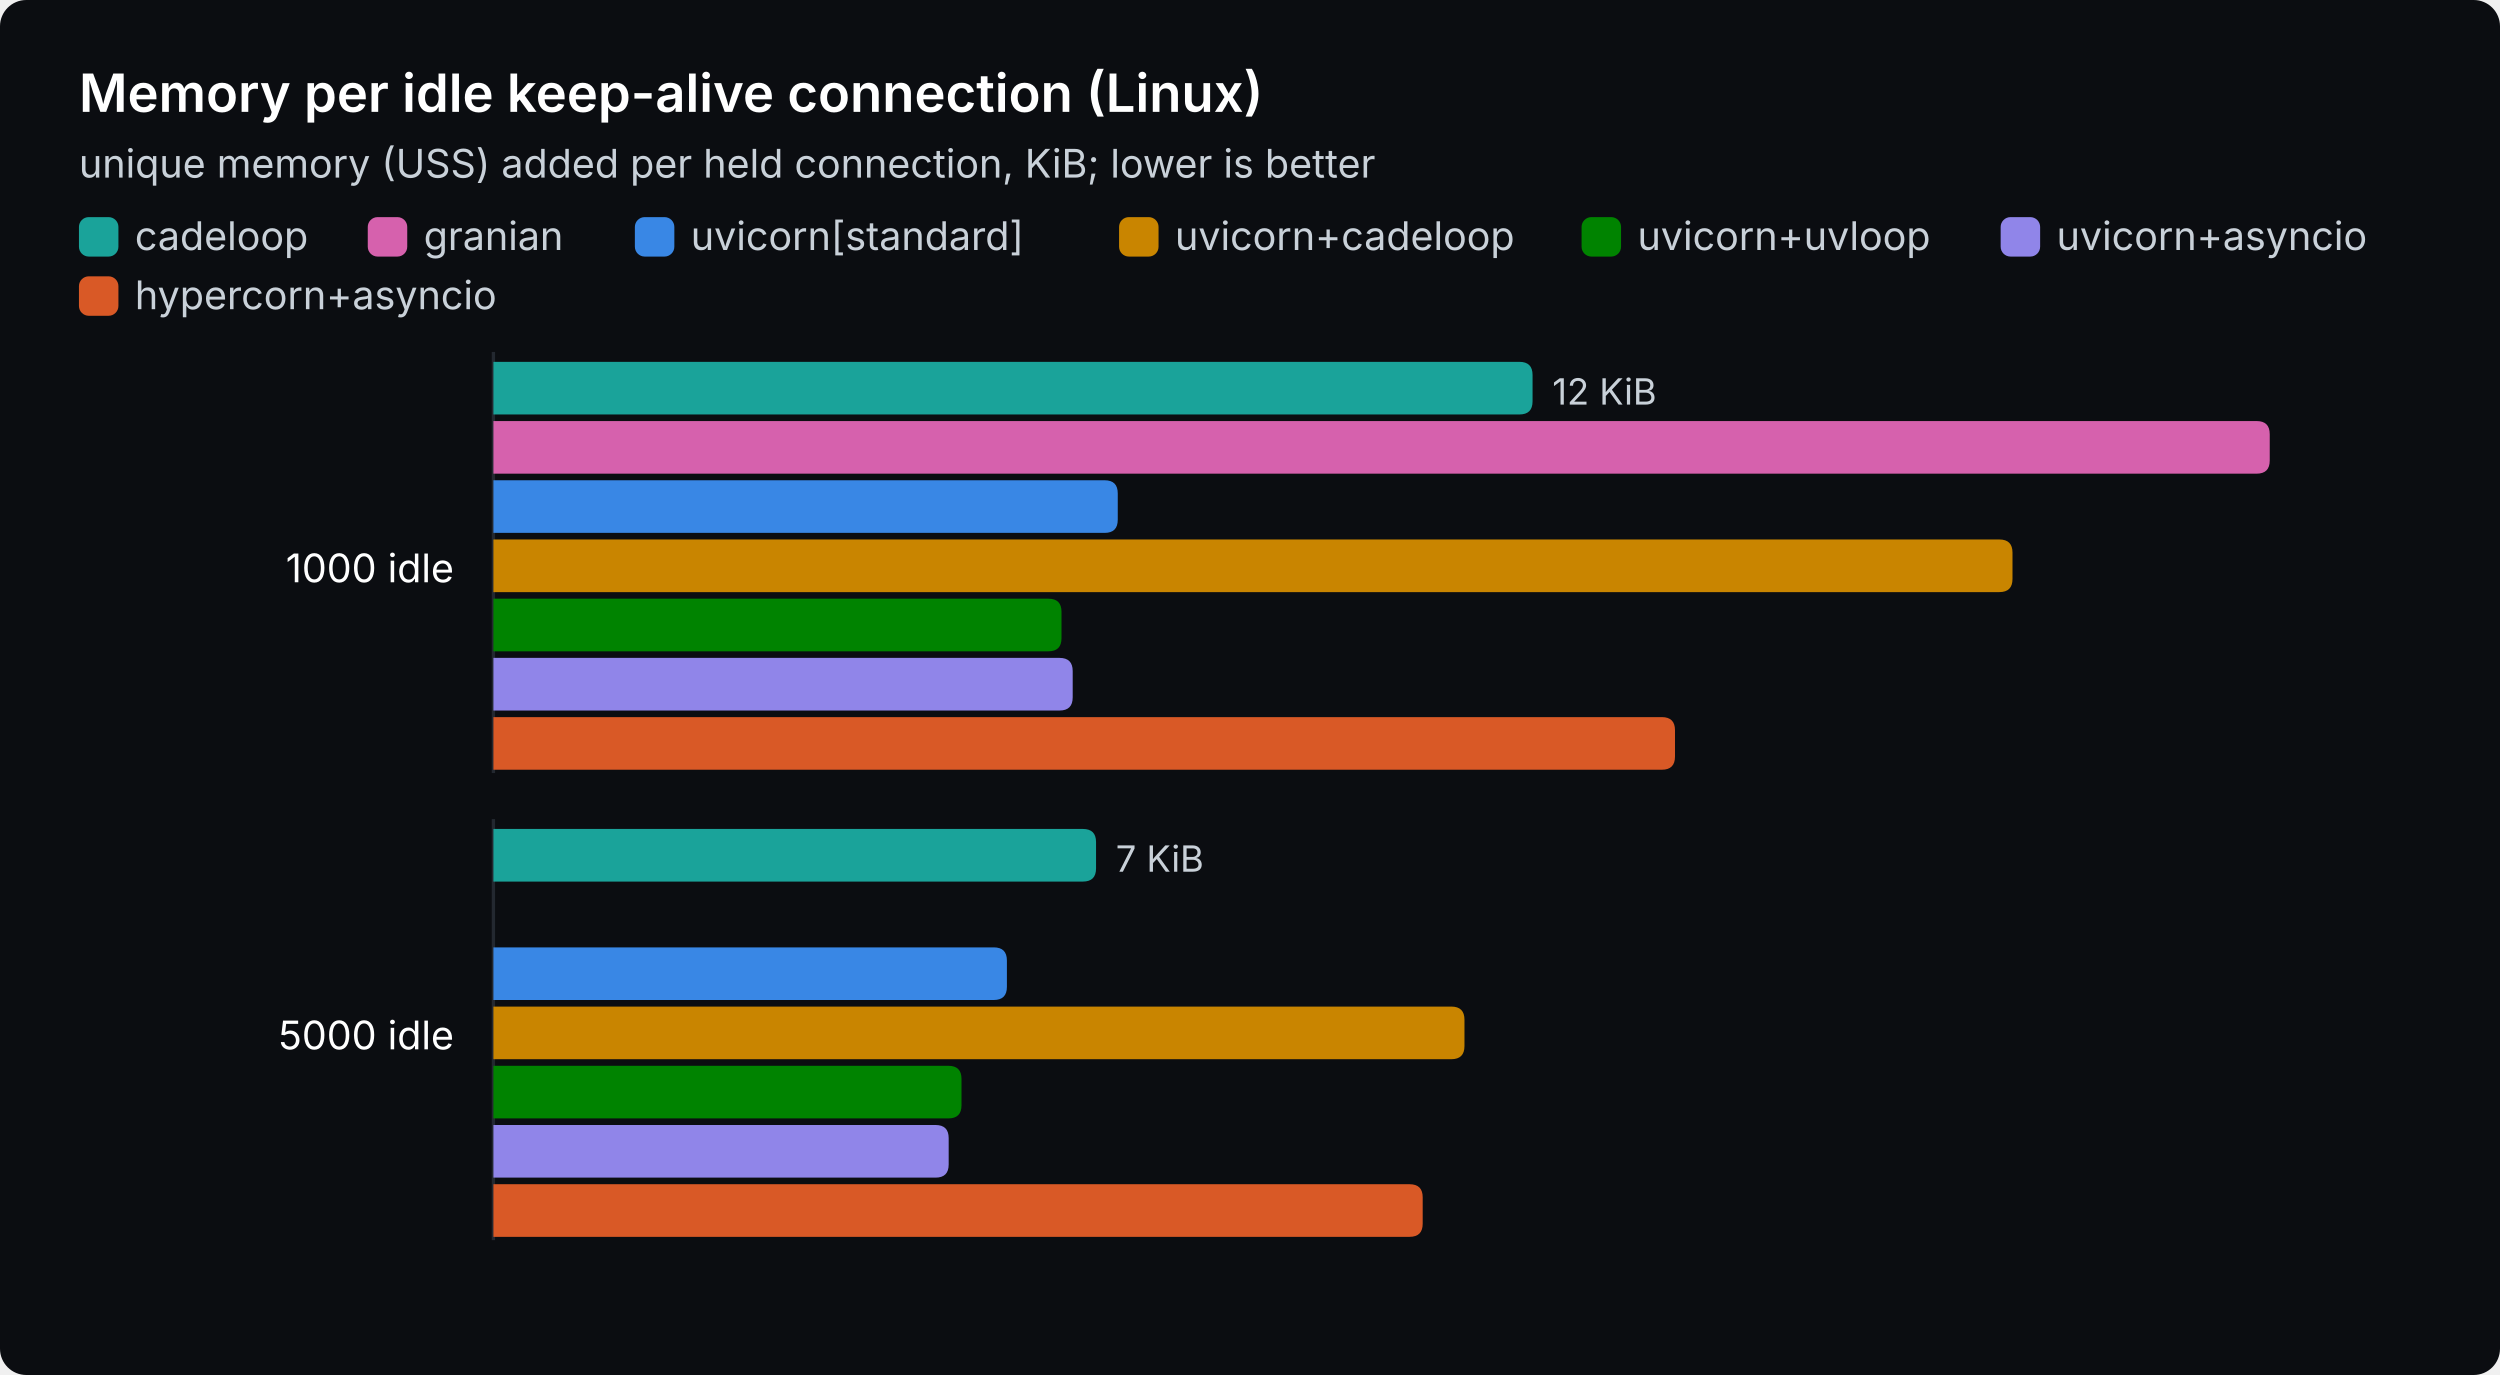
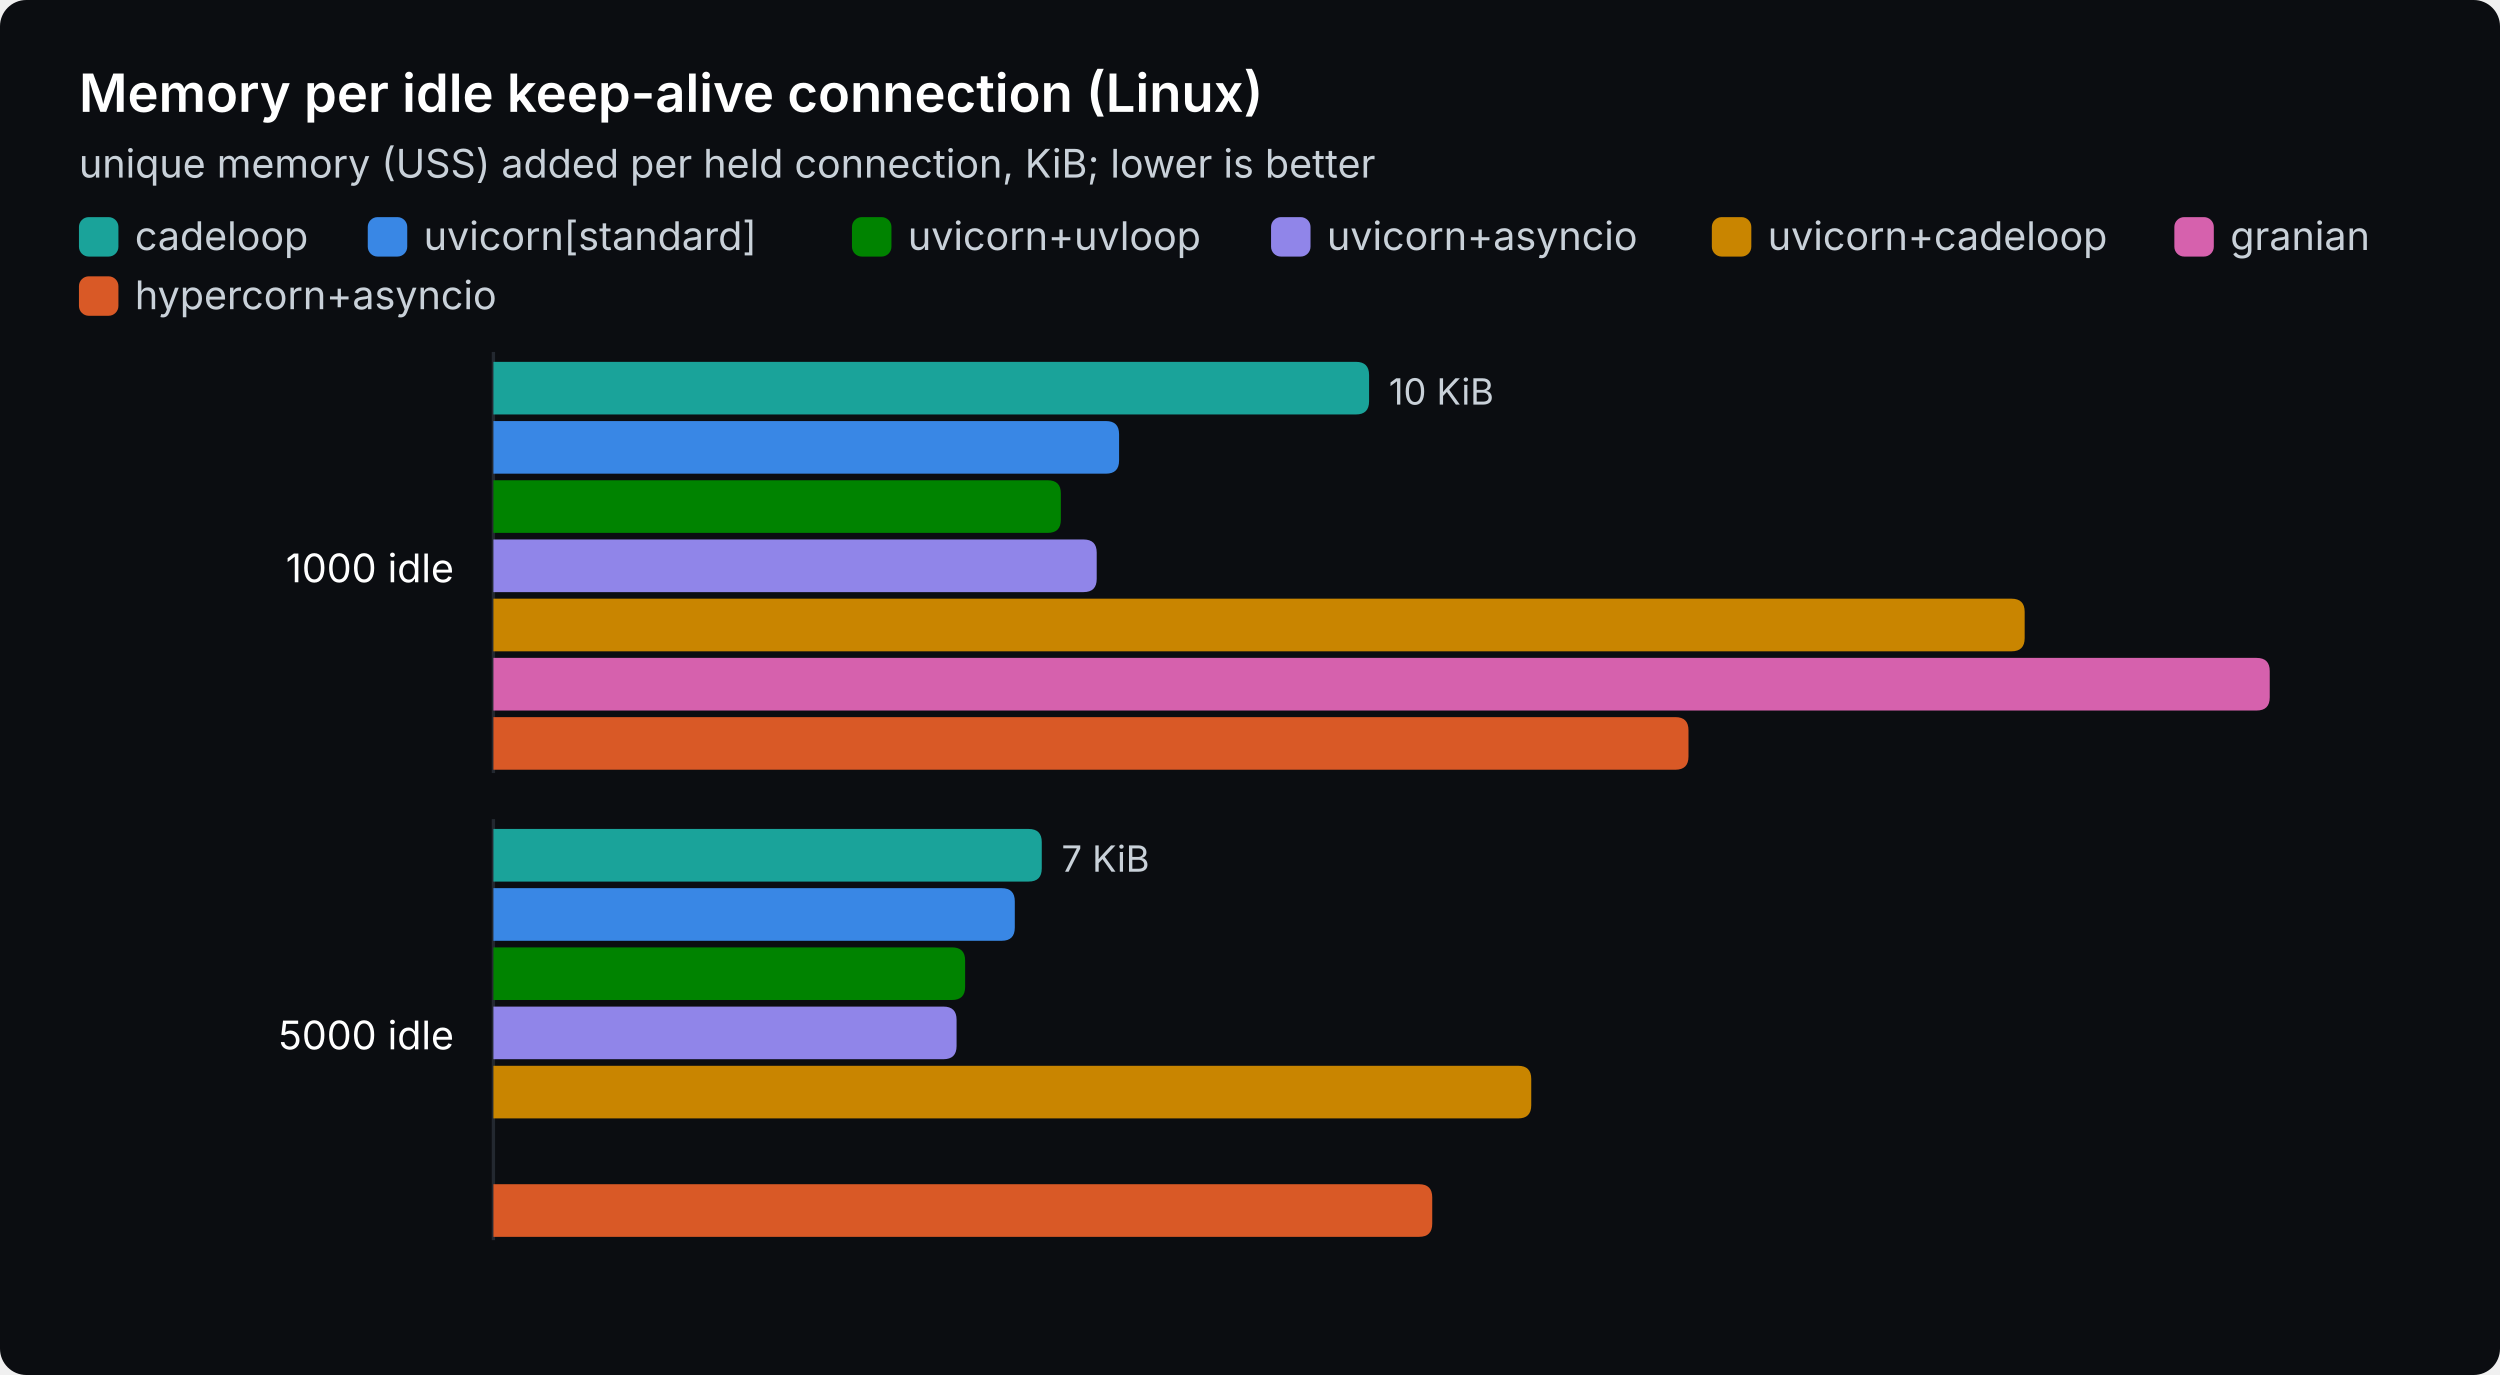
<svg xmlns="http://www.w3.org/2000/svg" viewBox="0 0 760 418" width="760" height="418" font-family="system-ui, -apple-system, 'Segoe UI', sans-serif">
  <rect width="760" height="418" fill="#0B0D11" rx="8" />
  <text x="24" y="34" font-size="16" font-weight="600" fill="#ffffff">Memory per idle keep-alive connection (Linux)</text>
  <text x="24" y="54" font-size="12" fill="#c9d1d9">unique memory (USS) added per held connection, KiB; lower is better</text>
  <rect x="24.0" y="66" width="12" height="12" rx="3" fill="#1aa39a" />
  <text x="41.0" y="76" font-size="12" fill="#c9d1d9">cadeloop</text>
-   <rect x="111.8" y="66" width="12" height="12" rx="3" fill="#d661ad" />
-   <text x="128.8" y="76" font-size="12" fill="#c9d1d9">granian</text>
-   <rect x="193.0" y="66" width="12" height="12" rx="3" fill="#3987e5" />
-   <text x="210.0" y="76" font-size="12" fill="#c9d1d9">uvicorn[standard]</text>
-   <rect x="340.2" y="66" width="12" height="12" rx="3" fill="#c98500" />
-   <text x="357.2" y="76" font-size="12" fill="#c9d1d9">uvicorn+cadeloop</text>
-   <rect x="480.8" y="66" width="12" height="12" rx="3" fill="#008300" />
-   <text x="497.8" y="76" font-size="12" fill="#c9d1d9">uvicorn+uvloop</text>
-   <rect x="608.2" y="66" width="12" height="12" rx="3" fill="#9085e9" />
-   <text x="625.2" y="76" font-size="12" fill="#c9d1d9">uvicorn+asyncio</text>
+   <rect x="111.8" y="66" width="12" height="12" rx="3" fill="#3987e5" />
+   <text x="128.8" y="76" font-size="12" fill="#c9d1d9">uvicorn[standard]</text>
+   <rect x="259.0" y="66" width="12" height="12" rx="3" fill="#008300" />
+   <text x="276.0" y="76" font-size="12" fill="#c9d1d9">uvicorn+uvloop</text>
+   <rect x="386.4" y="66" width="12" height="12" rx="3" fill="#9085e9" />
+   <text x="403.4" y="76" font-size="12" fill="#c9d1d9">uvicorn+asyncio</text>
+   <rect x="520.4" y="66" width="12" height="12" rx="3" fill="#c98500" />
+   <text x="537.4" y="76" font-size="12" fill="#c9d1d9">uvicorn+cadeloop</text>
+   <rect x="661.0" y="66" width="12" height="12" rx="3" fill="#d661ad" />
+   <text x="678.0" y="76" font-size="12" fill="#c9d1d9">granian</text>
  <rect x="24.0" y="84" width="12" height="12" rx="3" fill="#d95926" />
  <text x="41.0" y="94" font-size="12" fill="#c9d1d9">hypercorn+asyncio</text>
  <text x="138" y="177.0" font-size="12" text-anchor="end" fill="#ffffff">1000 idle</text>
  <line x1="150" y1="107" x2="150" y2="235" stroke="#232830" stroke-width="1" />
-   <path d="M150.0,110.0 h311.9 q4.0,0 4.0,4.0 v8.0 q0,4.0 -4.0,4.0 h-311.9 z" fill="#1aa39a" />
+   <path d="M150.0,110.0 h262.2 q4.0,0 4.0,4.0 v8.0 q0,4.0 -4.0,4.0 h-262.2 z" fill="#1aa39a" />
  <rect x="150.0" y="109.0" width="0" height="0" fill="#0B0D11" />
-   <text x="471.9" y="123" font-size="11" fill="#c9d1d9">12 KiB</text>
-   <path d="M150.0,128.0 h536.0 q4.0,0 4.0,4.0 v8.0 q0,4.0 -4.0,4.0 h-536.0 z" fill="#d661ad" />
+   <text x="422.2" y="123" font-size="11" fill="#c9d1d9">10 KiB</text>
+   <path d="M150.0,128.0 h186.2 q4.0,0 4.0,4.0 v8.0 q0,4.0 -4.0,4.0 h-186.2 z" fill="#3987e5" />
  <rect x="150.0" y="127.0" width="0" height="0" fill="#0B0D11" />
-   <path d="M150.0,146.0 h185.8 q4.0,0 4.0,4.0 v8.0 q0,4.0 -4.0,4.0 h-185.8 z" fill="#3987e5" />
+   <path d="M150.0,146.0 h168.5 q4.0,0 4.0,4.0 v8.0 q0,4.0 -4.0,4.0 h-168.5 z" fill="#008300" />
  <rect x="150.0" y="145.0" width="0" height="0" fill="#0B0D11" />
-   <path d="M150.0,164.0 h457.8 q4.0,0 4.0,4.0 v8.0 q0,4.0 -4.0,4.0 h-457.8 z" fill="#c98500" />
+   <path d="M150.0,164.0 h179.4 q4.0,0 4.0,4.0 v8.0 q0,4.0 -4.0,4.0 h-179.4 z" fill="#9085e9" />
  <rect x="150.0" y="163.0" width="0" height="0" fill="#0B0D11" />
-   <path d="M150.0,182.0 h168.7 q4.0,0 4.0,4.0 v8.0 q0,4.0 -4.0,4.0 h-168.7 z" fill="#008300" />
+   <path d="M150.0,182.0 h461.5 q4.0,0 4.0,4.0 v8.0 q0,4.0 -4.0,4.0 h-461.5 z" fill="#c98500" />
  <rect x="150.0" y="181.0" width="0" height="0" fill="#0B0D11" />
-   <path d="M150.0,200.0 h172.1 q4.0,0 4.0,4.0 v8.0 q0,4.0 -4.0,4.0 h-172.1 z" fill="#9085e9" />
+   <path d="M150.0,200.0 h536.0 q4.0,0 4.0,4.0 v8.0 q0,4.0 -4.0,4.0 h-536.0 z" fill="#d661ad" />
  <rect x="150.0" y="199.0" width="0" height="0" fill="#0B0D11" />
-   <path d="M150.0,218.0 h355.2 q4.0,0 4.0,4.0 v8.0 q0,4.0 -4.0,4.0 h-355.2 z" fill="#d95926" />
+   <path d="M150.0,218.0 h359.3 q4.0,0 4.0,4.0 v8.0 q0,4.0 -4.0,4.0 h-359.3 z" fill="#d95926" />
  <rect x="150.0" y="217.0" width="0" height="0" fill="#0B0D11" />
  <text x="138" y="319.0" font-size="12" text-anchor="end" fill="#ffffff">5000 idle</text>
  <line x1="150" y1="249" x2="150" y2="377" stroke="#232830" stroke-width="1" />
-   <path d="M150.0,252.0 h179.2 q4.0,0 4.0,4.0 v8.0 q0,4.0 -4.0,4.0 h-179.2 z" fill="#1aa39a" />
+   <path d="M150.0,252.0 h162.7 q4.0,0 4.0,4.0 v8.0 q0,4.0 -4.0,4.0 h-162.7 z" fill="#1aa39a" />
  <rect x="150.0" y="251.0" width="0" height="0" fill="#0B0D11" />
-   <text x="339.2" y="265" font-size="11" fill="#c9d1d9">7 KiB</text>
-   <path d="M150.0,288.0 h152.1 q4.0,0 4.0,4.0 v8.0 q0,4.0 -4.0,4.0 h-152.1 z" fill="#3987e5" />
+   <text x="322.7" y="265" font-size="11" fill="#c9d1d9">7 KiB</text>
+   <path d="M150.0,270.0 h154.5 q4.0,0 4.0,4.0 v8.0 q0,4.0 -4.0,4.0 h-154.5 z" fill="#3987e5" />
+   <rect x="150.0" y="269.0" width="0" height="0" fill="#0B0D11" />
+   <path d="M150.0,288.0 h139.4 q4.0,0 4.0,4.0 v8.0 q0,4.0 -4.0,4.0 h-139.4 z" fill="#008300" />
  <rect x="150.0" y="287.0" width="0" height="0" fill="#0B0D11" />
-   <path d="M150.0,306.0 h291.2 q4.0,0 4.0,4.0 v8.0 q0,4.0 -4.0,4.0 h-291.2 z" fill="#c98500" />
+   <path d="M150.0,306.0 h136.8 q4.0,0 4.0,4.0 v8.0 q0,4.0 -4.0,4.0 h-136.8 z" fill="#9085e9" />
  <rect x="150.0" y="305.0" width="0" height="0" fill="#0B0D11" />
-   <path d="M150.0,324.0 h138.3 q4.0,0 4.0,4.0 v8.0 q0,4.0 -4.0,4.0 h-138.3 z" fill="#008300" />
+   <path d="M150.0,324.0 h311.5 q4.0,0 4.0,4.0 v8.0 q0,4.0 -4.0,4.0 h-311.5 z" fill="#c98500" />
  <rect x="150.0" y="323.0" width="0" height="0" fill="#0B0D11" />
-   <path d="M150.0,342.0 h134.4 q4.0,0 4.0,4.0 v8.0 q0,4.0 -4.0,4.0 h-134.4 z" fill="#9085e9" />
-   <rect x="150.0" y="341.0" width="0" height="0" fill="#0B0D11" />
-   <path d="M150.0,360.0 h278.5 q4.0,0 4.0,4.0 v8.0 q0,4.0 -4.0,4.0 h-278.5 z" fill="#d95926" />
+   <path d="M150.0,360.0 h281.4 q4.0,0 4.0,4.0 v8.0 q0,4.0 -4.0,4.0 h-281.4 z" fill="#d95926" />
  <rect x="150.0" y="359.0" width="0" height="0" fill="#0B0D11" />
</svg>
